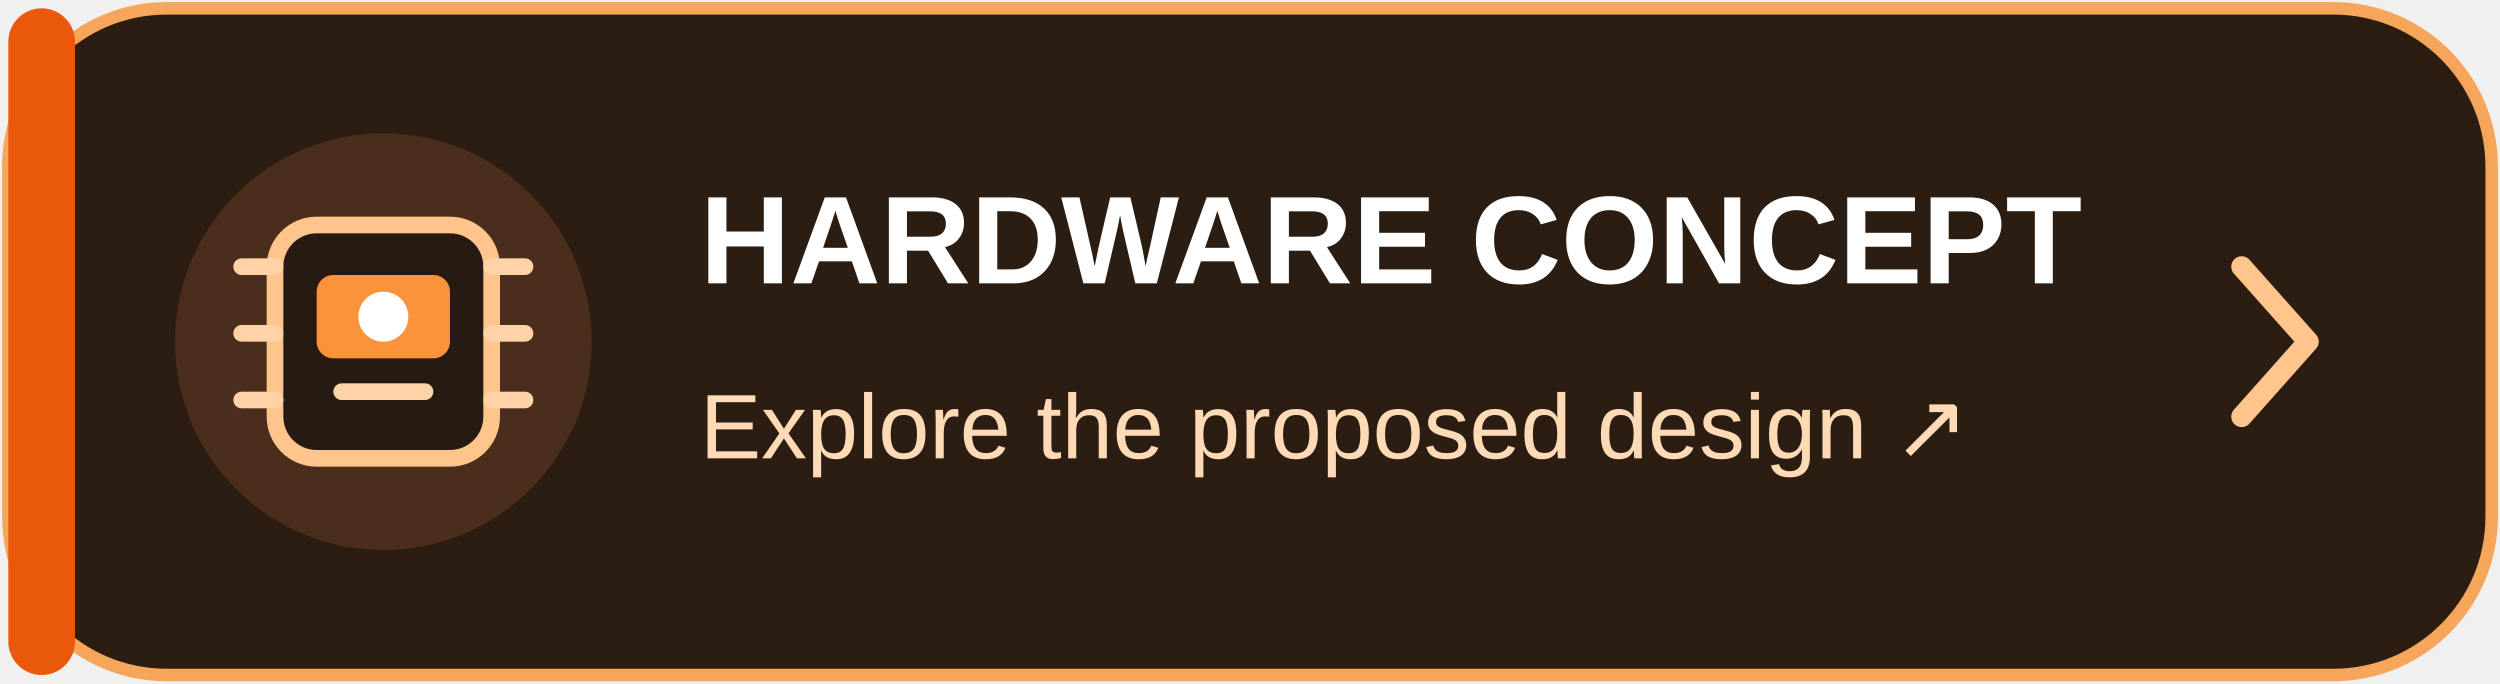
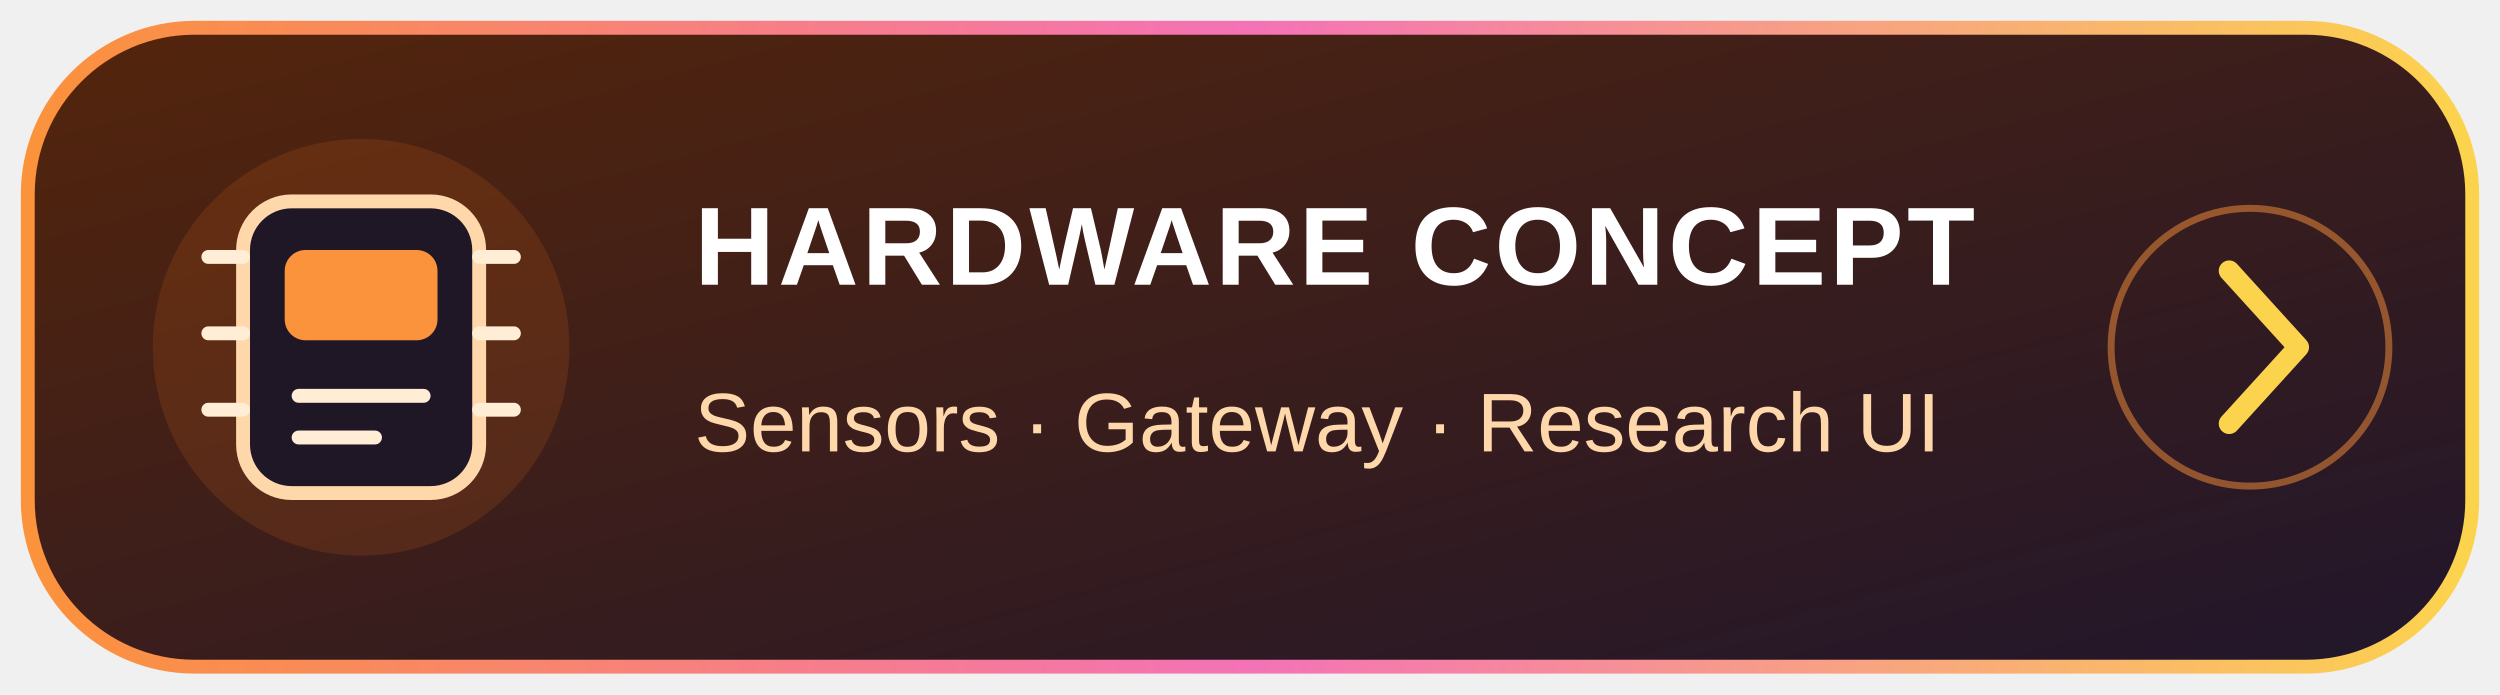
- <svg xmlns="http://www.w3.org/2000/svg" width="300" height="82" viewBox="0 0 300 82">
-   <rect x="1" y="1" width="298" height="80" rx="19" fill="#2c1d12" stroke="#f6a65b" stroke-width="1.5" />
-   <rect x="1" y="1" width="8" height="80" rx="4" fill="#ea580c" />
-   <circle cx="46" cy="41" r="25" fill="#4a2d1b" />
-   <rect x="33" y="27" width="26" height="28" rx="5" fill="#261a13" stroke="#ffc58c" stroke-width="2" />
-   <rect x="38" y="33" width="16" height="10" rx="2" fill="#fb923c" />
-   <path d="M41 47h10M29 32h4M29 40h4M29 48h4M59 32h4M59 40h4M59 48h4" stroke="#ffd2a8" stroke-width="2" stroke-linecap="round" />
-   <circle cx="46" cy="38" r="3" fill="#fff">
-     <animate attributeName="opacity" values="1;.2;1" dur="1.7s" repeatCount="indefinite" />
+ <svg xmlns="http://www.w3.org/2000/svg" width="360" height="100" viewBox="0 0 360 100">
+   <defs>
+     <linearGradient id="bg" x1="0" y1="0" x2="1" y2="1">
+       <stop stop-color="#54250c" />
+       <stop offset="1" stop-color="#21162b" />
+     </linearGradient>
+     <linearGradient id="edge">
+       <stop stop-color="#fb923c" />
+       <stop offset=".5" stop-color="#f472b6" />
+       <stop offset="1" stop-color="#fcd34d" />
+     </linearGradient>
+   </defs>
+   <rect x="4" y="4" width="352" height="92" rx="24" fill="url(#bg)" stroke="url(#edge)" stroke-width="2">
+     <animate attributeName="stroke-width" values="2;3.5;2" dur="3.1s" repeatCount="indefinite" />
+   </rect>
+   <circle cx="52" cy="50" r="30" fill="#f97316" opacity=".14">
+     <animate attributeName="r" values="24;32;24" dur="2.7s" repeatCount="indefinite" />
  </circle>
-   <text x="84" y="34" font-family="Arial,sans-serif" font-size="15" font-weight="700" fill="#fff">HARDWARE CONCEPT</text>
-   <text x="84" y="55" font-family="Arial,sans-serif" font-size="11" fill="#ffdab6">Explore the proposed design ↗</text>
-   <path d="M269 32l8 9-8 9" fill="none" stroke="#ffc58c" stroke-width="2.5" stroke-linecap="round" stroke-linejoin="round" />
+   <rect x="35" y="29" width="34" height="42" rx="7" fill="#1f1725" stroke="#fed7aa" stroke-width="2" />
+   <rect x="41" y="36" width="22" height="13" rx="3" fill="#fb923c">
+     <animate attributeName="opacity" values="1;.5;1" dur="1.7s" repeatCount="indefinite" />
+   </rect>
+   <path d="M43 57h18M43 63h11M30 37h5M30 48h5M30 59h5M69 37h5M69 48h5M69 59h5" stroke="#ffedd5" stroke-width="2" stroke-linecap="round" />
+   <text x="100" y="41" font-family="Arial,sans-serif" font-size="16" font-weight="700" letter-spacing=".5" fill="#fff">HARDWARE CONCEPT</text>
+   <text x="100" y="65" font-family="Arial,sans-serif" font-size="12" fill="#fed7aa">Sensors · Gateway · Research UI</text>
+   <path d="M321 39l10 11-10 11" fill="none" stroke="#fcd34d" stroke-width="3" stroke-linecap="round" stroke-linejoin="round">
+     <animateTransform attributeName="transform" type="translate" values="0 0;4 0;0 0" dur="1.6s" repeatCount="indefinite" />
+   </path>
+   <circle cx="324" cy="50" r="20" fill="none" stroke="#fb923c" stroke-opacity=".5">
+     <animate attributeName="r" values="14;22;14" dur="2.3s" repeatCount="indefinite" />
+     <animate attributeName="stroke-opacity" values=".7;.1;.7" dur="2.3s" repeatCount="indefinite" />
+   </circle>
</svg>
